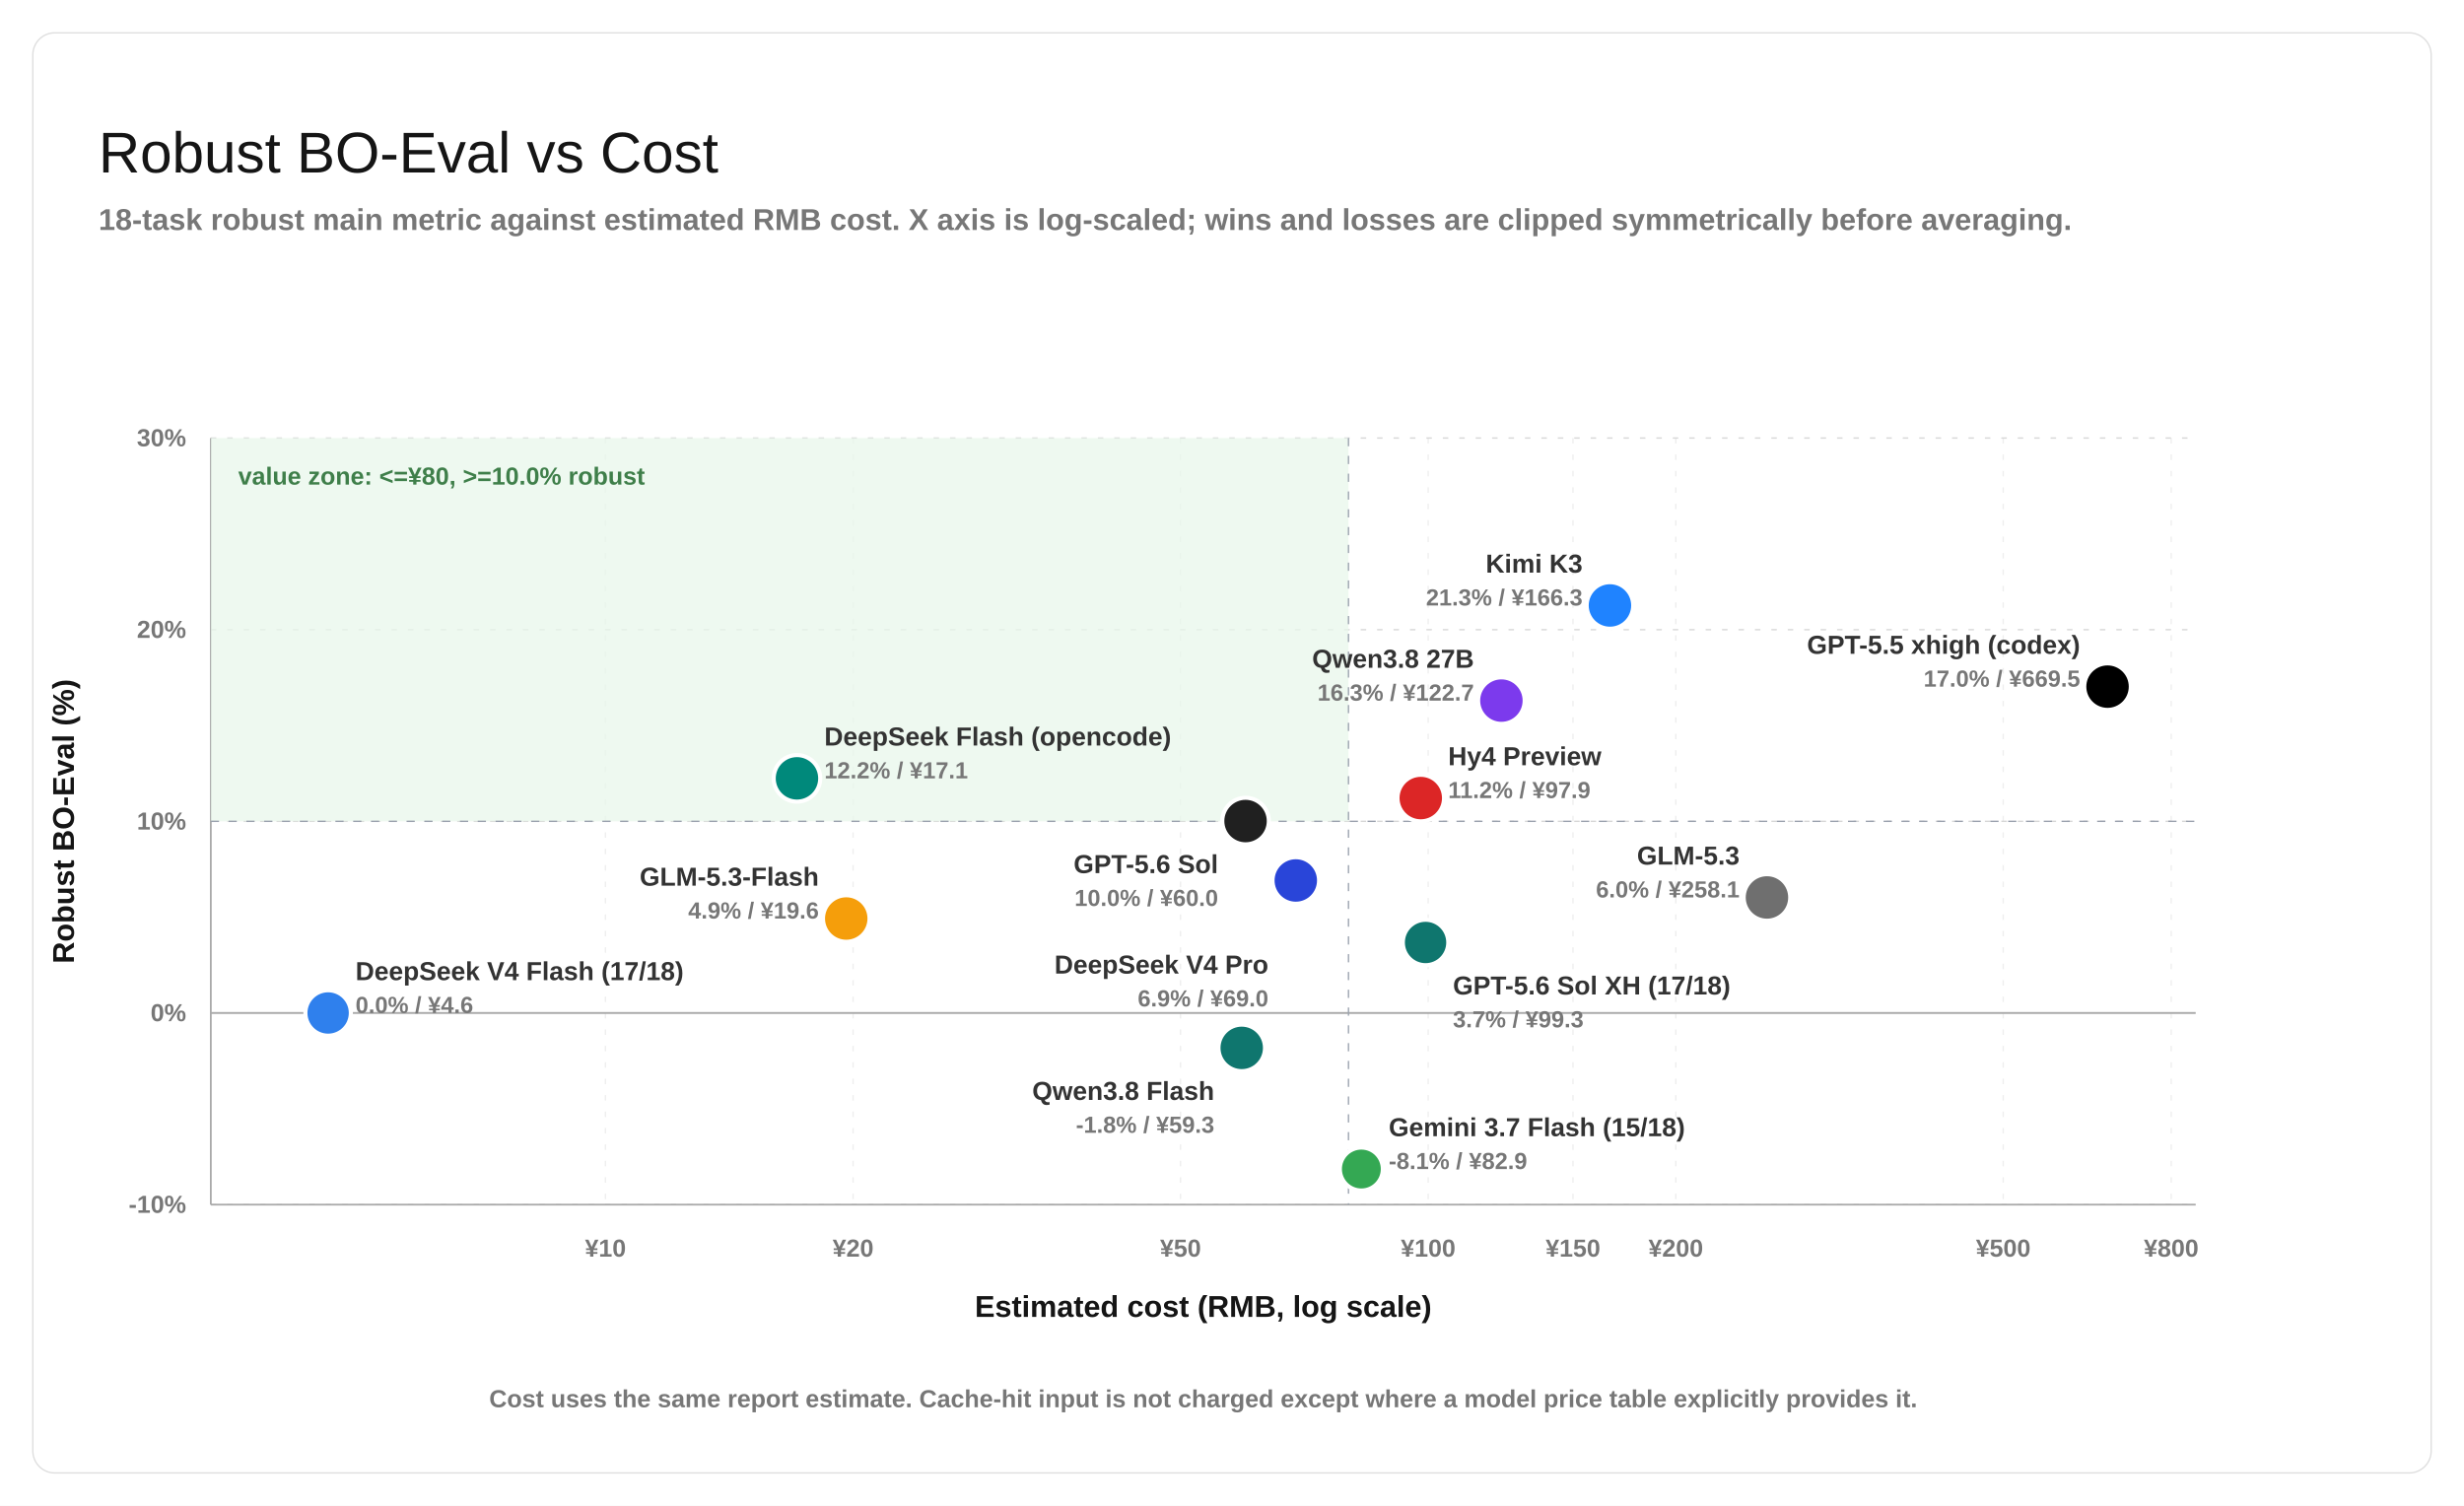
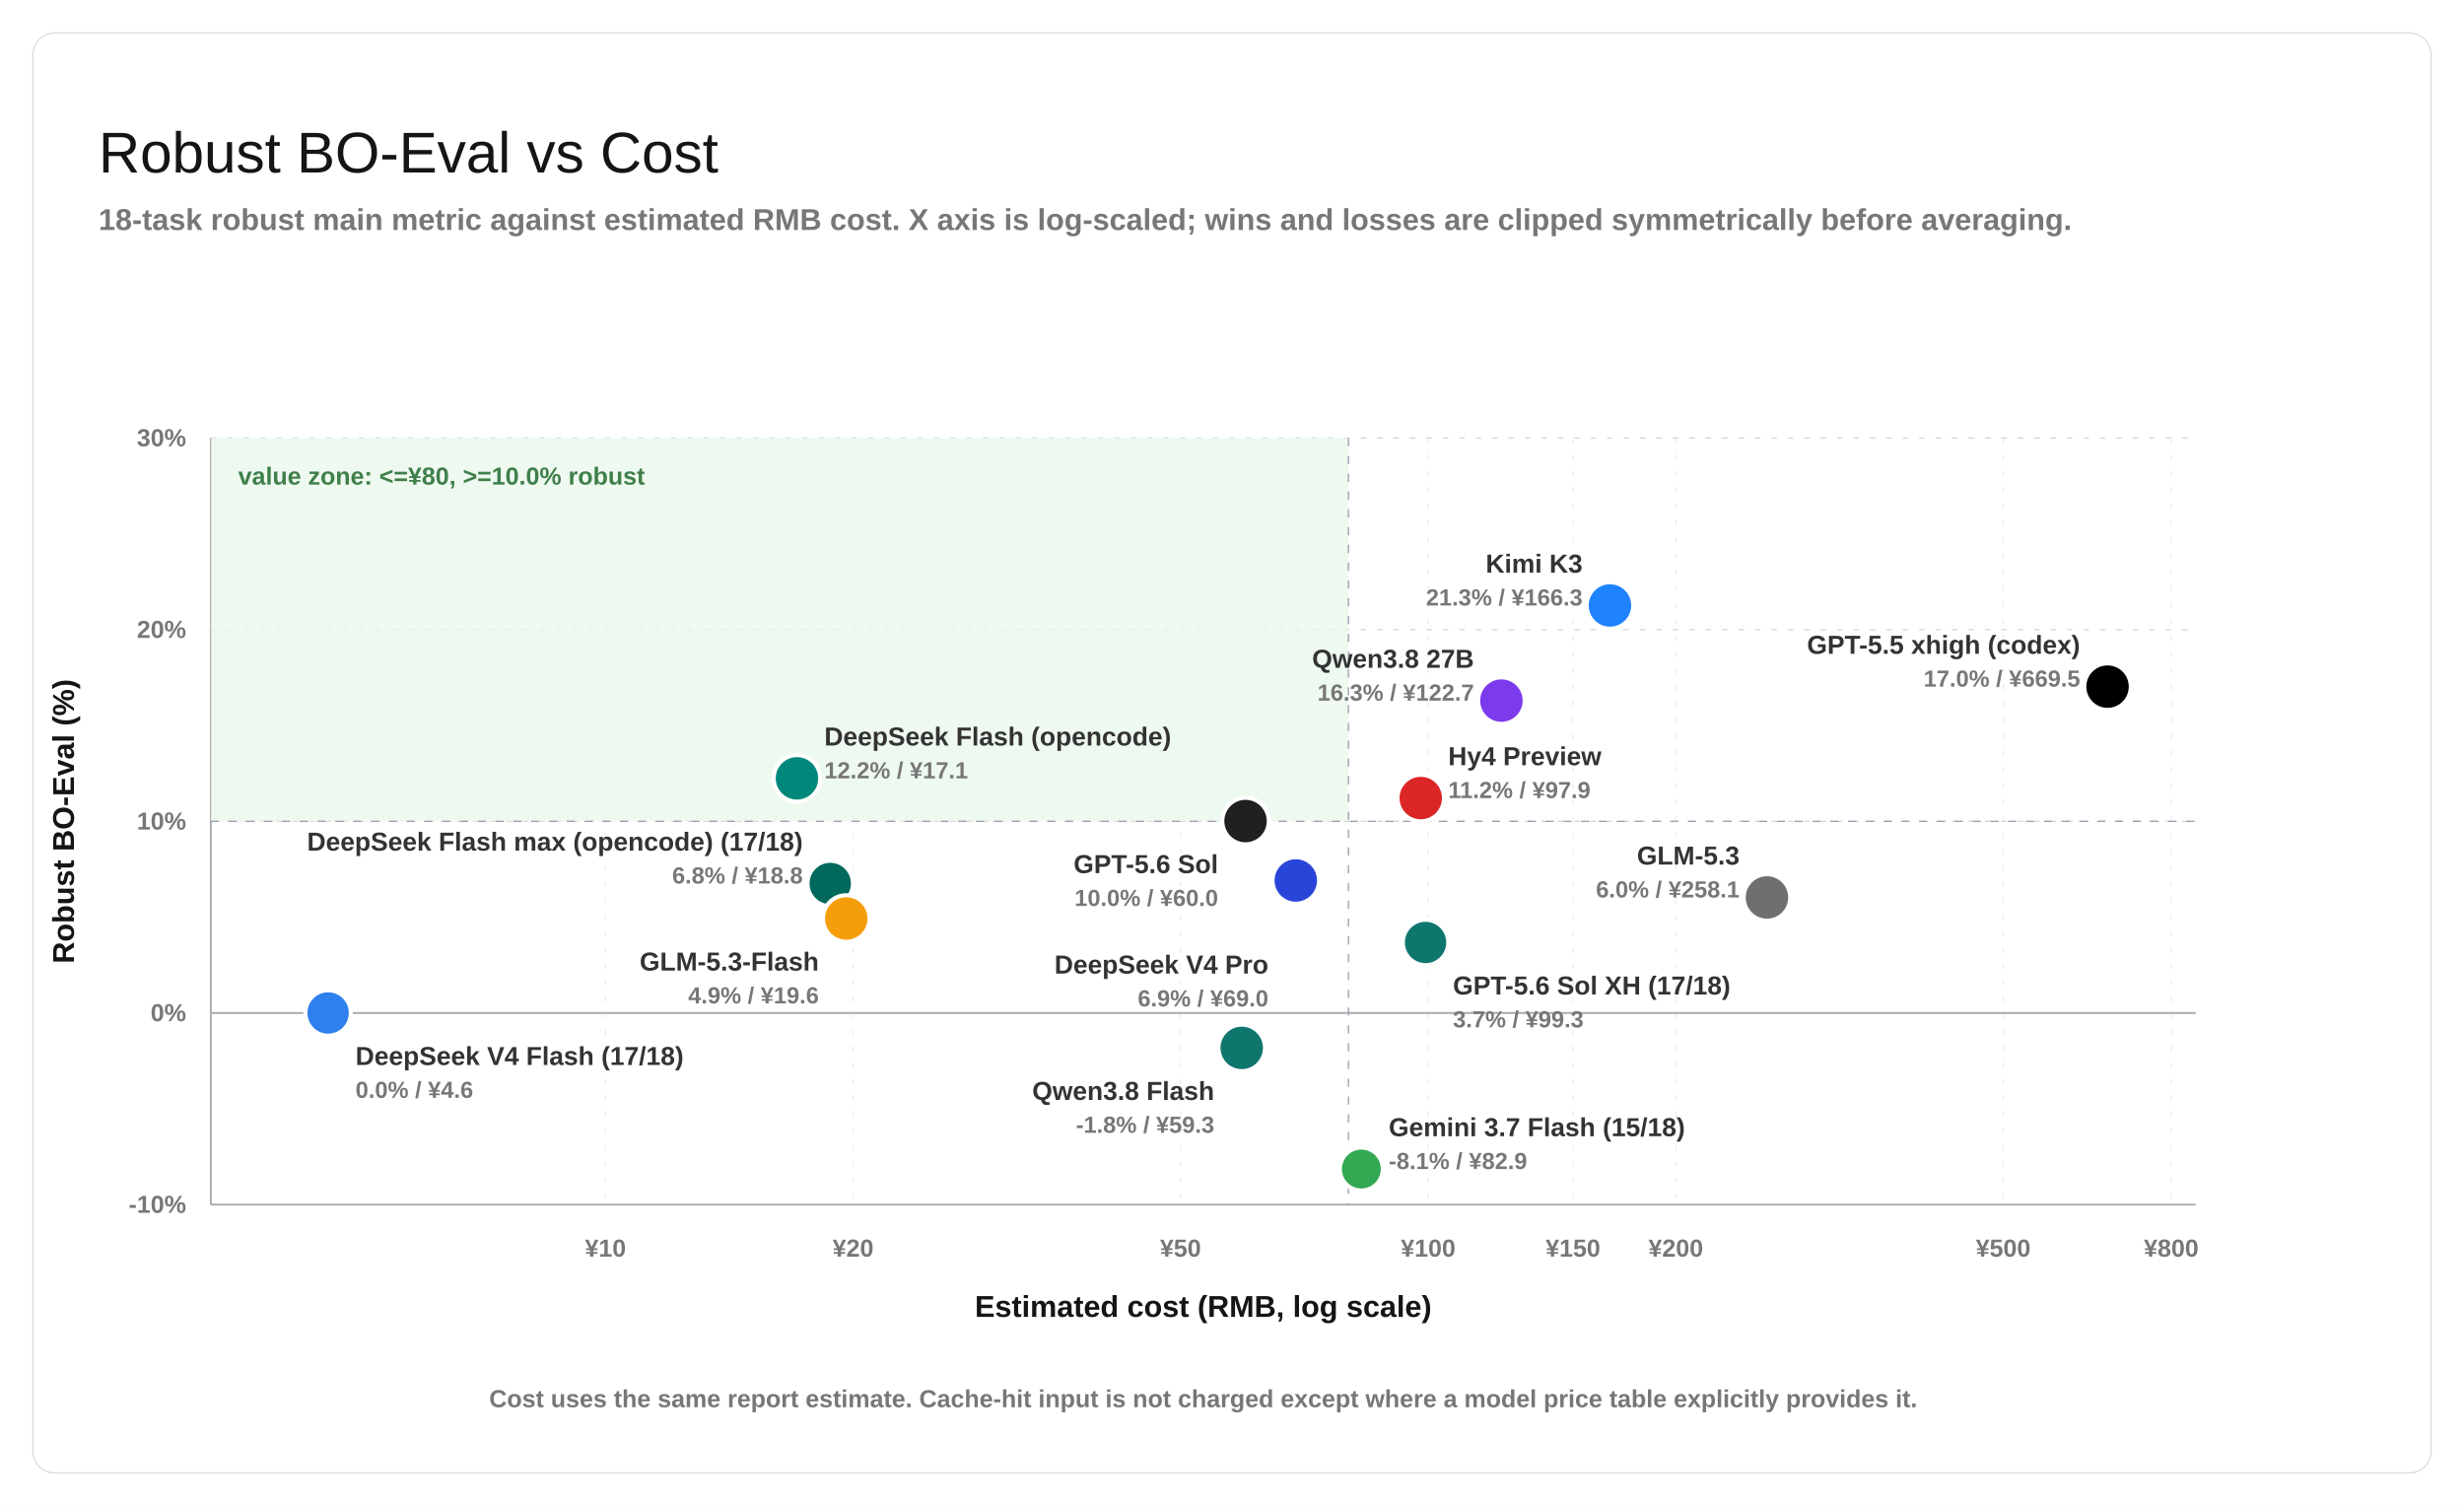
<svg xmlns="http://www.w3.org/2000/svg" width="1800" height="1100" viewBox="0 0 1800 1100" role="img">
  <style>
      .title { font-family: Georgia, Times, serif; font-size: 42px; font-weight: 500; fill: #050505; }
      .subtitle { font-family: Arial, Helvetica, sans-serif; font-size: 22px; fill: #777777; font-weight: 650; }
      .axis { font-family: Arial, Helvetica, sans-serif; font-size: 18px; fill: #777777; font-weight: 650; }
      .axis-title { font-family: Arial, Helvetica, sans-serif; font-size: 22px; fill: #111111; font-weight: 720; }
      .label { font-family: Arial, Helvetica, sans-serif; font-size: 19px; fill: #151515; font-weight: 700; }
      .small { font-family: Arial, Helvetica, sans-serif; font-size: 18px; fill: #777777; font-weight: 650; }
    </style>
  <rect width="1800" height="1100" fill="#ffffff" />
  <rect x="24.0" y="24.0" width="1752.0" height="1052.0" fill="#ffffff" rx="16.0" stroke="#dedede" />
  <text x="72.0" y="126.0" text-anchor="start" font-family="Arial, Helvetica, sans-serif" font-size="42" font-weight="500" fill="#151515">Robust BO-Eval vs Cost</text>
  <text x="72.0" y="168.0" text-anchor="start" font-family="Arial, Helvetica, sans-serif" font-size="22" font-weight="650" fill="#777777">18-task robust main metric against estimated RMB cost. X axis is log-scaled; wins and losses are clipped symmetrically before averaging.</text>
  <line x1="442.3" y1="320.0" x2="442.3" y2="880.0" stroke="#eeeeee" stroke-width="1.0" stroke-dasharray="4 8" />
  <text x="442.3" y="918.0" text-anchor="middle" font-family="Arial, Helvetica, sans-serif" font-size="18" font-weight="600" fill="#777777">¥10</text>
  <line x1="623.2" y1="320.0" x2="623.2" y2="880.0" stroke="#eeeeee" stroke-width="1.0" stroke-dasharray="4 8" />
  <text x="623.2" y="918.0" text-anchor="middle" font-family="Arial, Helvetica, sans-serif" font-size="18" font-weight="600" fill="#777777">¥20</text>
  <line x1="862.4" y1="320.0" x2="862.4" y2="880.0" stroke="#eeeeee" stroke-width="1.0" stroke-dasharray="4 8" />
  <text x="862.4" y="918.0" text-anchor="middle" font-family="Arial, Helvetica, sans-serif" font-size="18" font-weight="600" fill="#777777">¥50</text>
  <line x1="1043.3" y1="320.0" x2="1043.3" y2="880.0" stroke="#eeeeee" stroke-width="1.0" stroke-dasharray="4 8" />
  <text x="1043.3" y="918.0" text-anchor="middle" font-family="Arial, Helvetica, sans-serif" font-size="18" font-weight="600" fill="#777777">¥100</text>
  <line x1="1149.1" y1="320.0" x2="1149.1" y2="880.0" stroke="#eeeeee" stroke-width="1.0" stroke-dasharray="4 8" />
  <text x="1149.1" y="918.0" text-anchor="middle" font-family="Arial, Helvetica, sans-serif" font-size="18" font-weight="600" fill="#777777">¥150</text>
  <line x1="1224.2" y1="320.0" x2="1224.2" y2="880.0" stroke="#eeeeee" stroke-width="1.0" stroke-dasharray="4 8" />
  <text x="1224.2" y="918.0" text-anchor="middle" font-family="Arial, Helvetica, sans-serif" font-size="18" font-weight="600" fill="#777777">¥200</text>
  <line x1="1463.4" y1="320.0" x2="1463.4" y2="880.0" stroke="#eeeeee" stroke-width="1.0" stroke-dasharray="4 8" />
  <text x="1463.4" y="918.0" text-anchor="middle" font-family="Arial, Helvetica, sans-serif" font-size="18" font-weight="600" fill="#777777">¥500</text>
  <line x1="1586.1" y1="320.0" x2="1586.1" y2="880.0" stroke="#eeeeee" stroke-width="1.0" stroke-dasharray="4 8" />
  <text x="1586.1" y="918.0" text-anchor="middle" font-family="Arial, Helvetica, sans-serif" font-size="18" font-weight="600" fill="#777777">¥800</text>
  <line x1="154.0" y1="880.0" x2="1604.0" y2="880.0" stroke="#d7d7d7" stroke-width="1.0" stroke-dasharray="4 8" />
  <text x="136.0" y="886.0" text-anchor="end" font-family="Arial, Helvetica, sans-serif" font-size="18" font-weight="600" fill="#777777">-10%</text>
  <line x1="154.0" y1="740.0" x2="1604.0" y2="740.0" stroke="#aaaaaa" stroke-width="1.4" />
  <text x="136.0" y="746.0" text-anchor="end" font-family="Arial, Helvetica, sans-serif" font-size="18" font-weight="600" fill="#777777">0%</text>
  <line x1="154.0" y1="600.0" x2="1604.0" y2="600.0" stroke="#d7d7d7" stroke-width="1.0" stroke-dasharray="4 8" />
  <text x="136.0" y="606.0" text-anchor="end" font-family="Arial, Helvetica, sans-serif" font-size="18" font-weight="600" fill="#777777">10%</text>
  <line x1="154.0" y1="460.0" x2="1604.0" y2="460.0" stroke="#d7d7d7" stroke-width="1.0" stroke-dasharray="4 8" />
  <text x="136.0" y="466.0" text-anchor="end" font-family="Arial, Helvetica, sans-serif" font-size="18" font-weight="600" fill="#777777">20%</text>
  <line x1="154.0" y1="320.0" x2="1604.0" y2="320.0" stroke="#d7d7d7" stroke-width="1.0" stroke-dasharray="4 8" />
  <text x="136.0" y="326.0" text-anchor="end" font-family="Arial, Helvetica, sans-serif" font-size="18" font-weight="600" fill="#777777">30%</text>
  <line x1="154.0" y1="880.0" x2="1604.0" y2="880.0" stroke="#aaaaaa" stroke-width="1.3" />
  <line x1="154.0" y1="320.0" x2="154.0" y2="880.0" stroke="#aaaaaa" stroke-width="1.3" />
  <text x="879.0" y="962.0" text-anchor="middle" font-family="Arial, Helvetica, sans-serif" font-size="22" font-weight="720" fill="#151515">Estimated cost (RMB, log scale)</text>
  <text x="54.0" y="600.0" text-anchor="middle" font-family="Arial, Helvetica, sans-serif" font-size="22" font-weight="720" fill="#151515" transform="rotate(-90 54.0 600.0)">Robust BO-Eval (%)</text>
  <rect x="154.0" y="320.0" width="831.1" height="280.0" fill="#e8f7eb" opacity="0.750" />
  <text x="174.0" y="354.0" text-anchor="start" font-family="Arial, Helvetica, sans-serif" font-size="18" font-weight="600" fill="#3f7f4a">value zone: &lt;=¥80, &gt;=10.0% robust</text>
  <line x1="985.1" y1="320.0" x2="985.1" y2="880.0" stroke="#9ca3af" stroke-width="1.0" stroke-dasharray="6 7" />
  <line x1="154.0" y1="600.0" x2="1604.0" y2="600.0" stroke="#9ca3af" stroke-width="1.0" stroke-dasharray="6 7" />
  <circle cx="239.7" cy="740.0" r="16.6" fill="#2f80ed" stroke="#ffffff" stroke-width="3" />
-   <text x="259.7" y="716.0" text-anchor="start" font-family="Arial, Helvetica, sans-serif" font-size="19" font-weight="700" fill="#333333">DeepSeek V4 Flash (17/18)</text>
-   <text x="259.7" y="740.0" text-anchor="start" font-family="Arial, Helvetica, sans-serif" font-size="17" font-weight="650" fill="#777777">0.0% / ¥4.6</text>
+   <text x="259.7" y="778.0" text-anchor="start" font-family="Arial, Helvetica, sans-serif" font-size="19" font-weight="700" fill="#333333">DeepSeek V4 Flash (17/18)</text>
+   <text x="259.7" y="802.0" text-anchor="start" font-family="Arial, Helvetica, sans-serif" font-size="17" font-weight="650" fill="#777777">0.0% / ¥4.6</text>
  <circle cx="582.2" cy="568.6" r="17.0" fill="#00897b" stroke="#ffffff" stroke-width="3" />
  <text x="602.2" y="544.6" text-anchor="start" font-family="Arial, Helvetica, sans-serif" font-size="19" font-weight="700" fill="#333333">DeepSeek Flash (opencode)</text>
  <text x="602.2" y="568.6" text-anchor="start" font-family="Arial, Helvetica, sans-serif" font-size="17" font-weight="650" fill="#777777">12.2% / ¥17.1</text>
+   <circle cx="606.5" cy="645.4" r="16.6" fill="#00695c" stroke="#ffffff" stroke-width="3" />
+   <text x="586.5" y="621.4" text-anchor="end" font-family="Arial, Helvetica, sans-serif" font-size="19" font-weight="700" fill="#333333">DeepSeek Flash max (opencode) (17/18)</text>
+   <text x="586.5" y="645.4" text-anchor="end" font-family="Arial, Helvetica, sans-serif" font-size="17" font-weight="650" fill="#777777">6.8% / ¥18.8</text>
  <circle cx="1539.6" cy="501.6" r="17.0" fill="#000000" stroke="#ffffff" stroke-width="3" />
  <text x="1519.6" y="477.6" text-anchor="end" font-family="Arial, Helvetica, sans-serif" font-size="19" font-weight="700" fill="#333333">GPT-5.5 xhigh (codex)</text>
  <text x="1519.6" y="501.6" text-anchor="end" font-family="Arial, Helvetica, sans-serif" font-size="17" font-weight="650" fill="#777777">17.0% / ¥669.5</text>
  <circle cx="946.6" cy="643.2" r="17.0" fill="#2945d9" stroke="#ffffff" stroke-width="3" />
  <text x="926.6" y="711.2" text-anchor="end" font-family="Arial, Helvetica, sans-serif" font-size="19" font-weight="700" fill="#333333">DeepSeek V4 Pro</text>
  <text x="926.6" y="735.2" text-anchor="end" font-family="Arial, Helvetica, sans-serif" font-size="17" font-weight="650" fill="#777777">6.9% / ¥69.0</text>
  <circle cx="1290.8" cy="655.6" r="17.0" fill="#6f6f6f" stroke="#ffffff" stroke-width="3" />
  <text x="1270.8" y="631.6" text-anchor="end" font-family="Arial, Helvetica, sans-serif" font-size="19" font-weight="700" fill="#333333">GLM-5.3</text>
  <text x="1270.8" y="655.6" text-anchor="end" font-family="Arial, Helvetica, sans-serif" font-size="17" font-weight="650" fill="#777777">6.0% / ¥258.1</text>
  <circle cx="909.9" cy="599.8" r="17.0" fill="#202020" stroke="#ffffff" stroke-width="3" />
  <text x="889.9" y="637.8" text-anchor="end" font-family="Arial, Helvetica, sans-serif" font-size="19" font-weight="700" fill="#333333">GPT-5.6 Sol</text>
  <text x="889.9" y="661.8" text-anchor="end" font-family="Arial, Helvetica, sans-serif" font-size="17" font-weight="650" fill="#777777">10.0% / ¥60.0</text>
  <circle cx="1041.4" cy="688.5" r="16.6" fill="#0f766e" stroke="#ffffff" stroke-width="3" />
  <text x="1061.4" y="726.5" text-anchor="start" font-family="Arial, Helvetica, sans-serif" font-size="19" font-weight="700" fill="#333333">GPT-5.6 Sol XH (17/18)</text>
  <text x="1061.4" y="750.5" text-anchor="start" font-family="Arial, Helvetica, sans-serif" font-size="17" font-weight="650" fill="#777777">3.7% / ¥99.3</text>
  <circle cx="1176.1" cy="442.3" r="17.0" fill="#1f83ff" stroke="#ffffff" stroke-width="3" />
  <text x="1156.1" y="418.3" text-anchor="end" font-family="Arial, Helvetica, sans-serif" font-size="19" font-weight="700" fill="#333333">Kimi K3</text>
  <text x="1156.1" y="442.3" text-anchor="end" font-family="Arial, Helvetica, sans-serif" font-size="17" font-weight="650" fill="#777777">21.3% / ¥166.3</text>
  <circle cx="994.5" cy="854.0" r="15.7" fill="#34a853" stroke="#ffffff" stroke-width="3" />
  <text x="1014.5" y="830.0" text-anchor="start" font-family="Arial, Helvetica, sans-serif" font-size="19" font-weight="700" fill="#333333">Gemini 3.7 Flash (15/18)</text>
  <text x="1014.5" y="854.0" text-anchor="start" font-family="Arial, Helvetica, sans-serif" font-size="17" font-weight="650" fill="#777777">-8.1% / ¥82.9</text>
  <circle cx="1096.8" cy="511.8" r="17.0" fill="#7c3aed" stroke="#ffffff" stroke-width="3" />
  <text x="1076.8" y="487.8" text-anchor="end" font-family="Arial, Helvetica, sans-serif" font-size="19" font-weight="700" fill="#333333">Qwen3.8 27B</text>
  <text x="1076.8" y="511.8" text-anchor="end" font-family="Arial, Helvetica, sans-serif" font-size="17" font-weight="650" fill="#777777">16.3% / ¥122.7</text>
  <circle cx="618.2" cy="671.0" r="17.0" fill="#f59e0b" stroke="#ffffff" stroke-width="3" />
-   <text x="598.2" y="647.0" text-anchor="end" font-family="Arial, Helvetica, sans-serif" font-size="19" font-weight="700" fill="#333333">GLM-5.3-Flash</text>
-   <text x="598.2" y="671.0" text-anchor="end" font-family="Arial, Helvetica, sans-serif" font-size="17" font-weight="650" fill="#777777">4.9% / ¥19.6</text>
+   <text x="598.2" y="709.0" text-anchor="end" font-family="Arial, Helvetica, sans-serif" font-size="19" font-weight="700" fill="#333333">GLM-5.3-Flash</text>
+   <text x="598.2" y="733.0" text-anchor="end" font-family="Arial, Helvetica, sans-serif" font-size="17" font-weight="650" fill="#777777">4.9% / ¥19.6</text>
  <circle cx="907.1" cy="765.5" r="17.0" fill="#0f766e" stroke="#ffffff" stroke-width="3" />
  <text x="887.1" y="803.5" text-anchor="end" font-family="Arial, Helvetica, sans-serif" font-size="19" font-weight="700" fill="#333333">Qwen3.8 Flash</text>
  <text x="887.1" y="827.5" text-anchor="end" font-family="Arial, Helvetica, sans-serif" font-size="17" font-weight="650" fill="#777777">-1.8% / ¥59.3</text>
  <circle cx="1037.9" cy="583.0" r="17.0" fill="#dc2626" stroke="#ffffff" stroke-width="3" />
  <text x="1057.9" y="559.0" text-anchor="start" font-family="Arial, Helvetica, sans-serif" font-size="19" font-weight="700" fill="#333333">Hy4 Preview</text>
  <text x="1057.9" y="583.0" text-anchor="start" font-family="Arial, Helvetica, sans-serif" font-size="17" font-weight="650" fill="#777777">11.2% / ¥97.9</text>
  <text x="879.0" y="1028.0" text-anchor="middle" font-family="Arial, Helvetica, sans-serif" font-size="18" font-weight="600" fill="#777777">Cost uses the same report estimate. Cache-hit input is not charged except where a model price table explicitly provides it.</text>
</svg>
